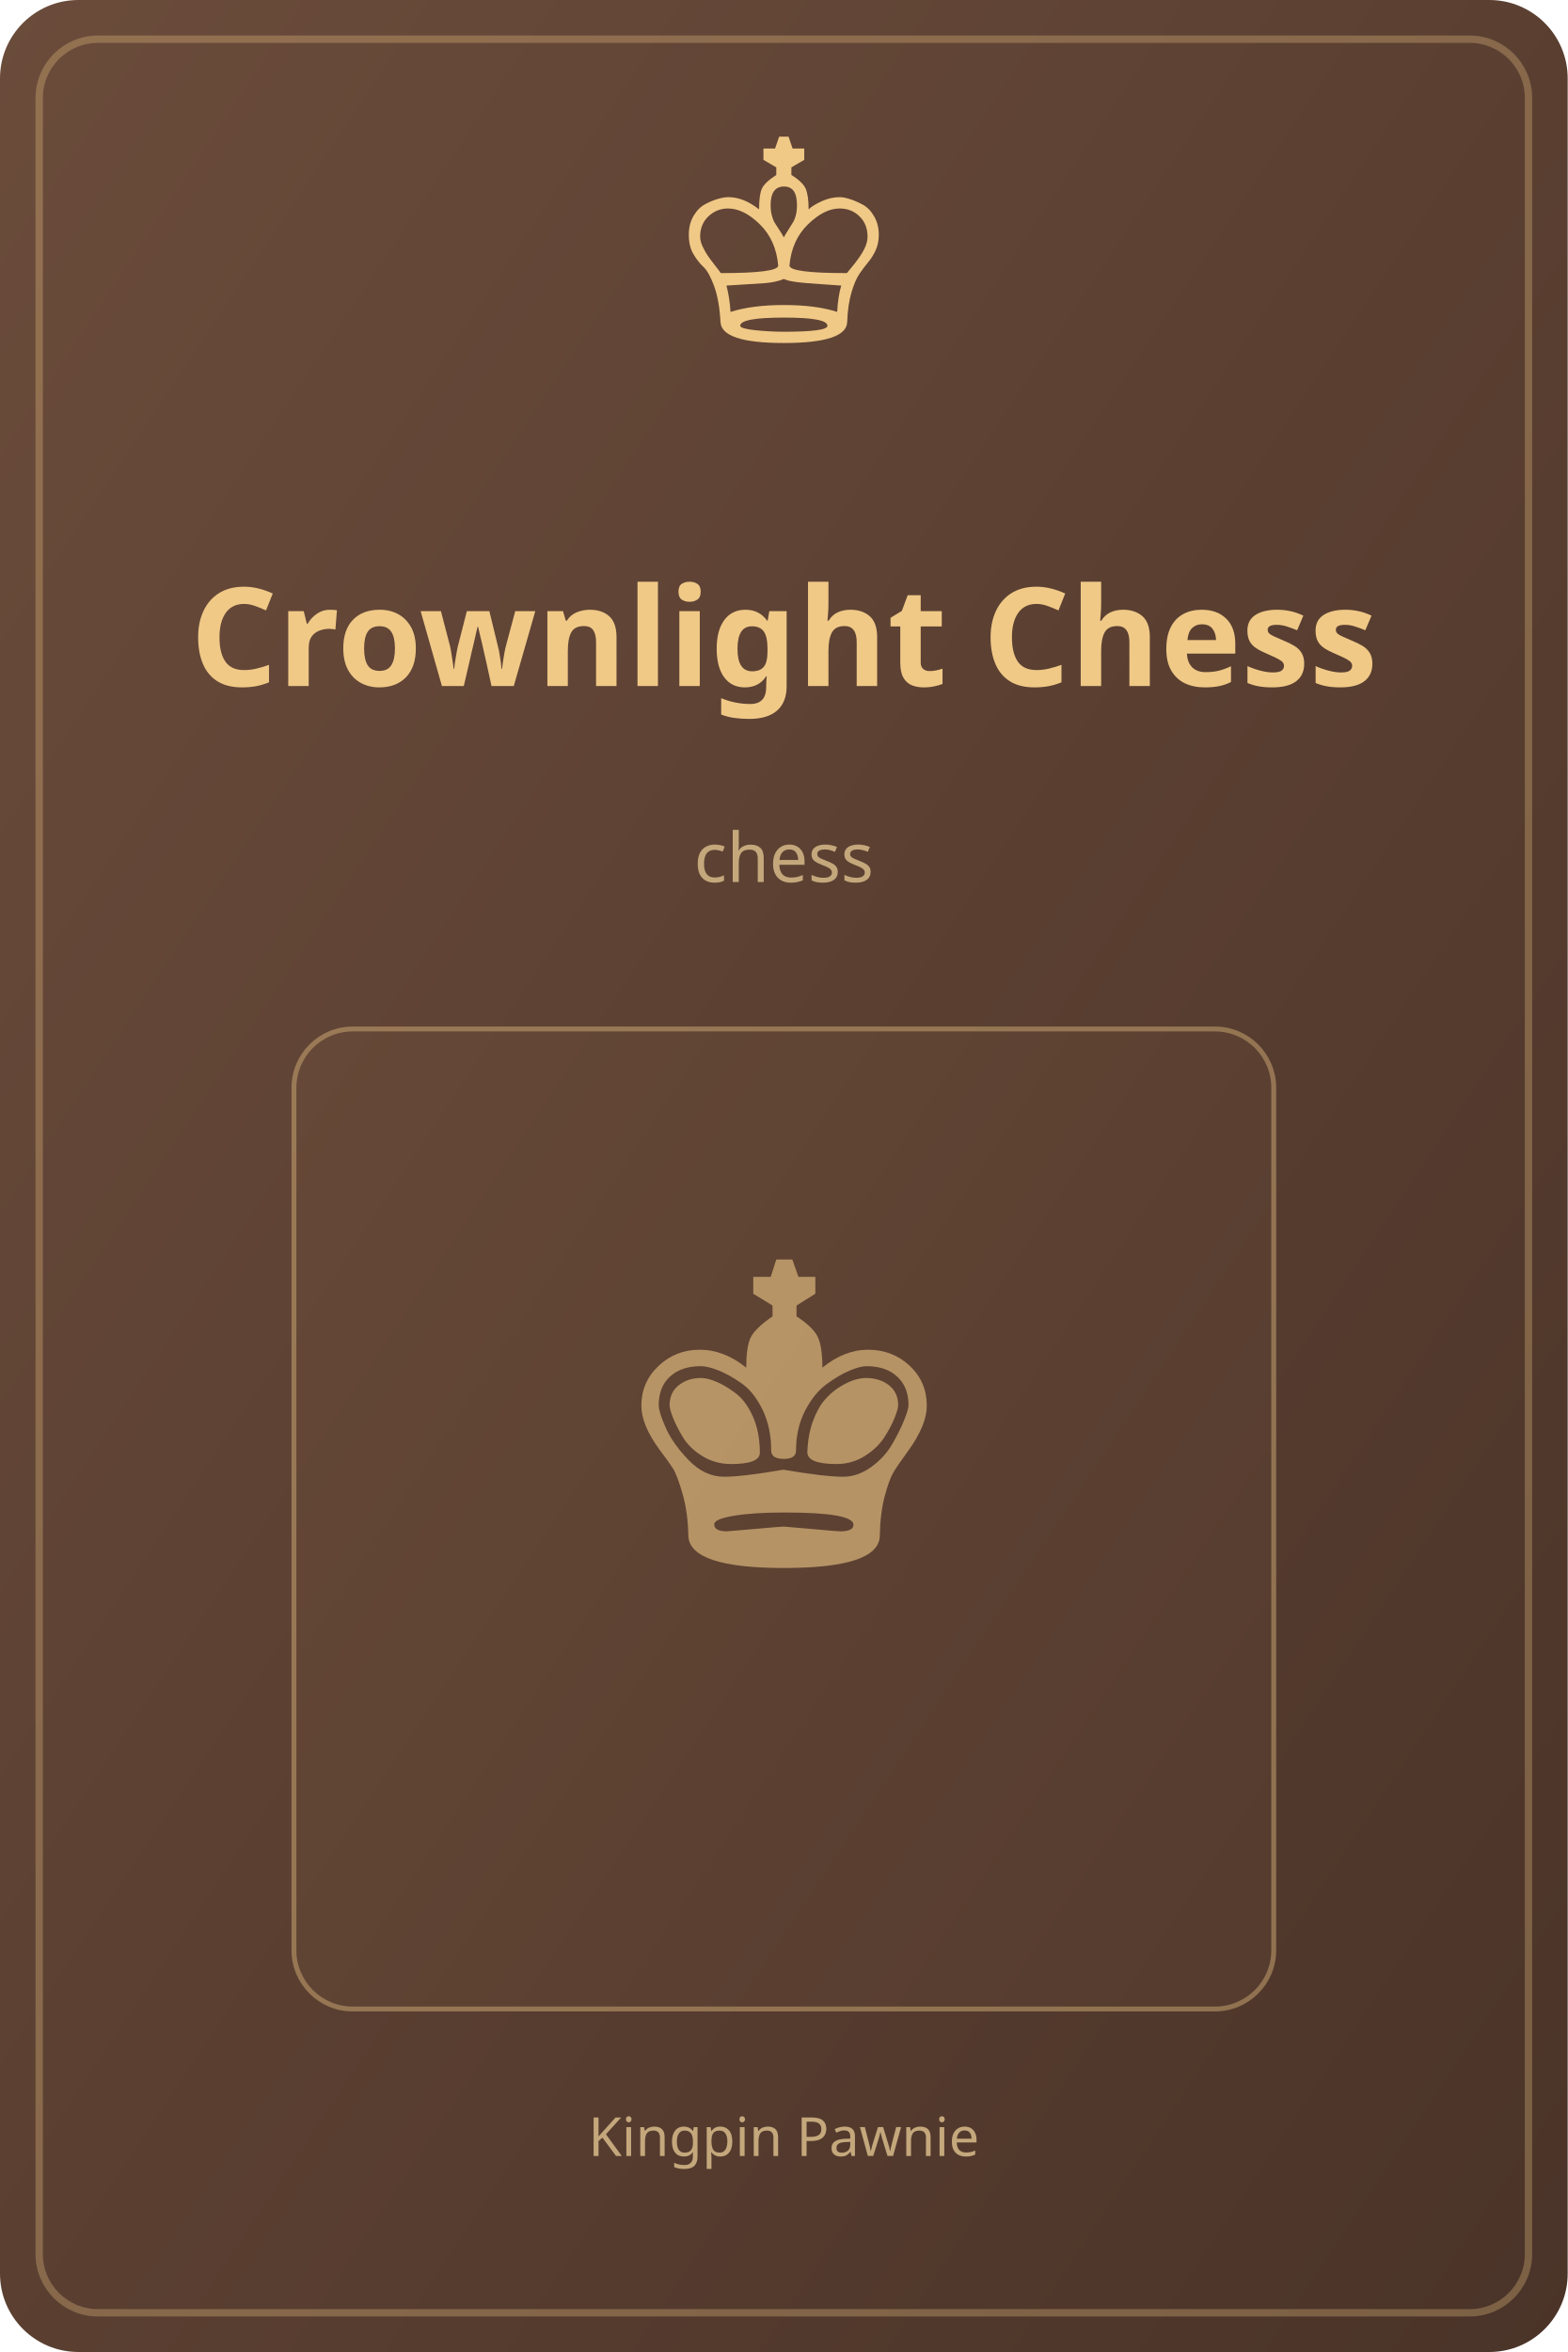
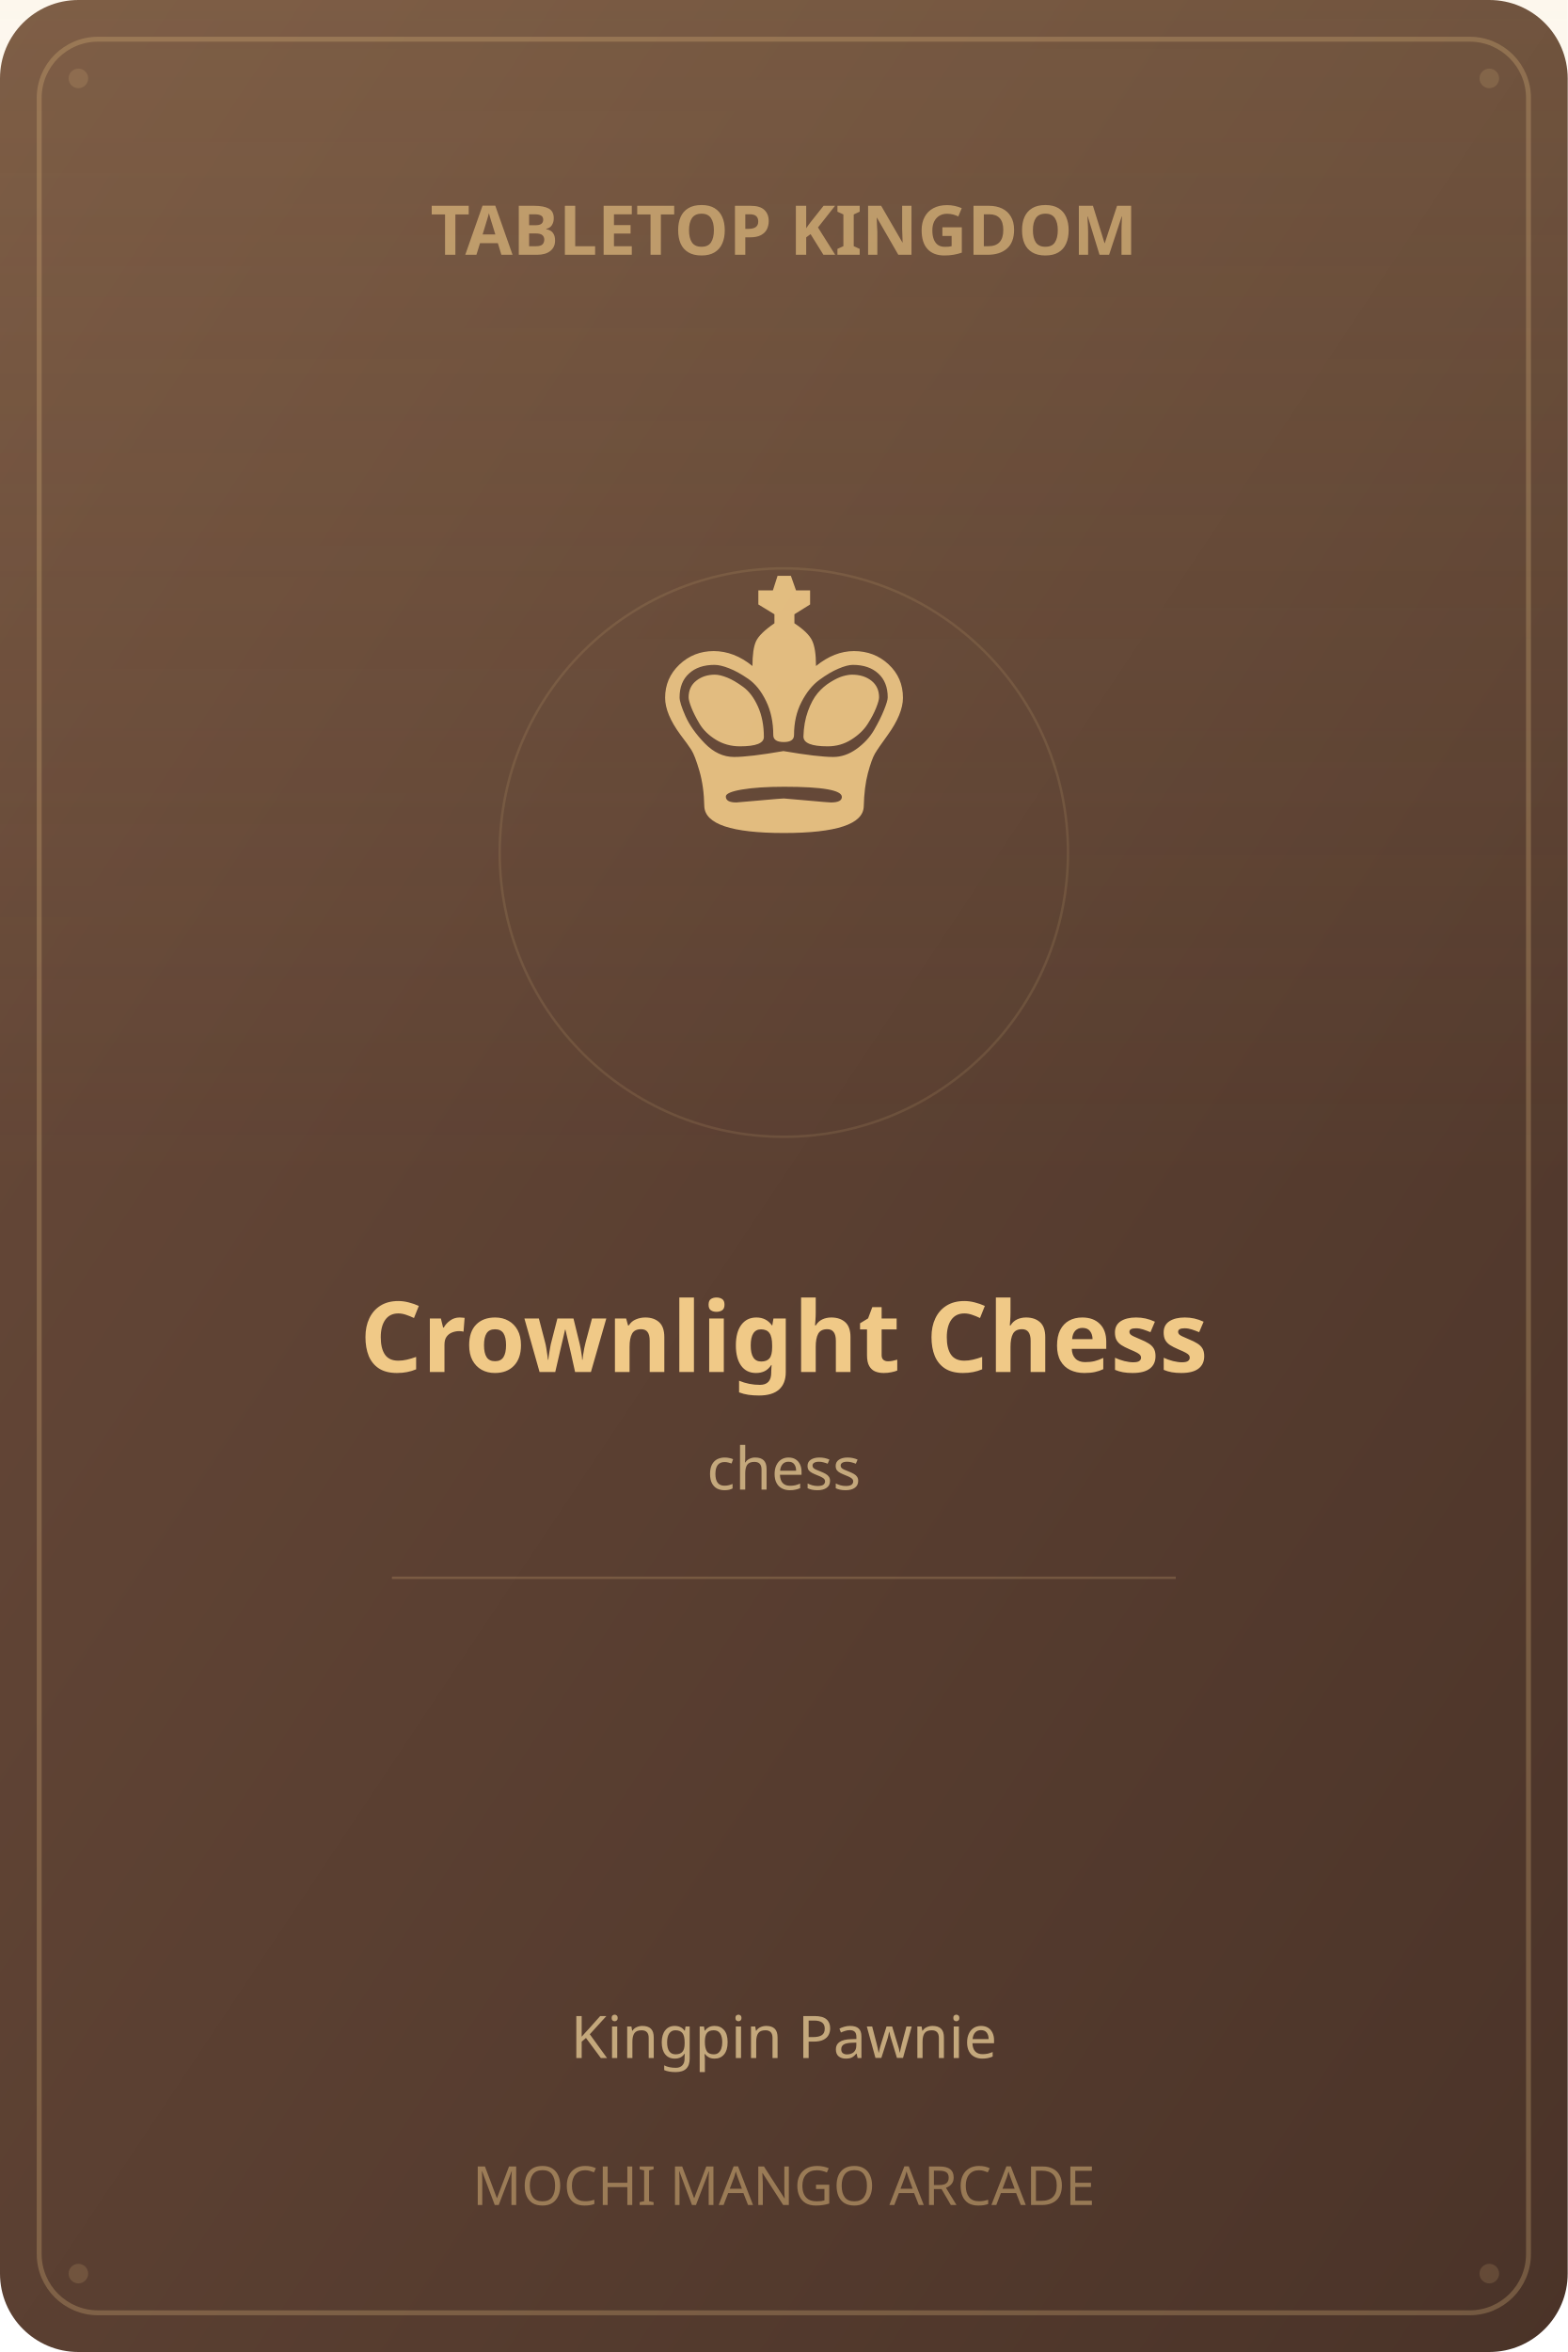
<svg xmlns="http://www.w3.org/2000/svg" viewBox="0 0 320 480">
  <defs>
    <linearGradient id="bg" x1="0" y1="0" x2="1" y2="1">
      <stop offset="0%" stop-color="#6b4c3b" />
      <stop offset="100%" stop-color="#4a3328" />
    </linearGradient>
+     <linearGradient id="glow" x1=".5" y1="0" x2=".5" y2="1">
+       <stop offset="0%" stop-color="#f0c987" stop-opacity=".15" />
+       <stop offset="100%" stop-color="#f0c987" stop-opacity="0" />
+     </linearGradient>
  </defs>
  <rect width="320" height="480" rx="16" fill="url(#bg)" />
-   <rect x="8" y="8" width="304" height="464" rx="12" fill="none" stroke="#f0c987" stroke-width="1.5" opacity=".3" />
-   <text x="160" y="70" text-anchor="middle" fill="#f0c987" font-size="64" font-family="serif">♔</text>
-   <text x="160" y="140" text-anchor="middle" fill="#f0c987" font-size="28" font-weight="bold" font-family="Outfit,sans-serif">Crownlight Chess</text>
-   <text x="160" y="180" text-anchor="middle" fill="#c4a87c" font-size="14" font-family="Outfit,sans-serif">chess</text>
-   <rect x="60" y="210" width="200" height="200" rx="12" fill="rgba(240,201,135,.08)" stroke="#f0c987" stroke-width="1" opacity=".4" />
-   <text x="160" y="320" text-anchor="middle" fill="#f0c987" font-size="96" font-family="serif" opacity=".6">♚</text>
-   <text x="160" y="440" text-anchor="middle" fill="#c4a87c" font-size="11" font-family="Outfit,sans-serif">Kingpin Pawnie</text>
+   <rect x="8" y="8" width="304" height="464" rx="12" fill="none" stroke="#f0c987" stroke-width="1" opacity=".25" />
+   <rect x="0" y="0" width="320" height="240" fill="url(#glow)" />
+   <text x="160" y="52" text-anchor="middle" fill="#f0c987" font-size="14" font-weight="600" font-family="Outfit,sans-serif" opacity=".6">TABLETOP KINGDOM</text>
+   <g transform="translate(160,170)">
+     <text y="0" text-anchor="middle" fill="#f0c987" font-size="80" font-family="serif" opacity=".9">♚</text>
+     <circle cx="0" cy="4" r="58" fill="none" stroke="#f0c987" stroke-width=".5" opacity=".12" />
+   </g>
+   <text x="160" y="280" text-anchor="middle" fill="#f0c987" font-size="20" font-weight="700" font-family="Fredoka,Outfit,sans-serif">Crownlight Chess</text>
+   <text x="160" y="304" text-anchor="middle" fill="#c4a87c" font-size="12" font-family="Outfit,sans-serif" text-transform="uppercase">chess</text>
+   <line x1="80" y1="322" x2="240" y2="322" stroke="#f0c987" stroke-width=".5" opacity=".2" />
+   <text x="160" y="420" text-anchor="middle" fill="#c4a87c" font-size="12" font-family="Outfit,sans-serif">Kingpin Pawnie</text>
+   <text x="160" y="450" text-anchor="middle" fill="#f0c987" font-size="11" font-family="Outfit,sans-serif" opacity=".45">MOCHI MANGO ARCADE</text>
+   <circle cx="16" cy="16" r="2" fill="#f0c987" opacity=".15" />
+   <circle cx="304" cy="16" r="2" fill="#f0c987" opacity=".15" />
+   <circle cx="16" cy="464" r="2" fill="#f0c987" opacity=".15" />
+   <circle cx="304" cy="464" r="2" fill="#f0c987" opacity=".15" />
</svg>
